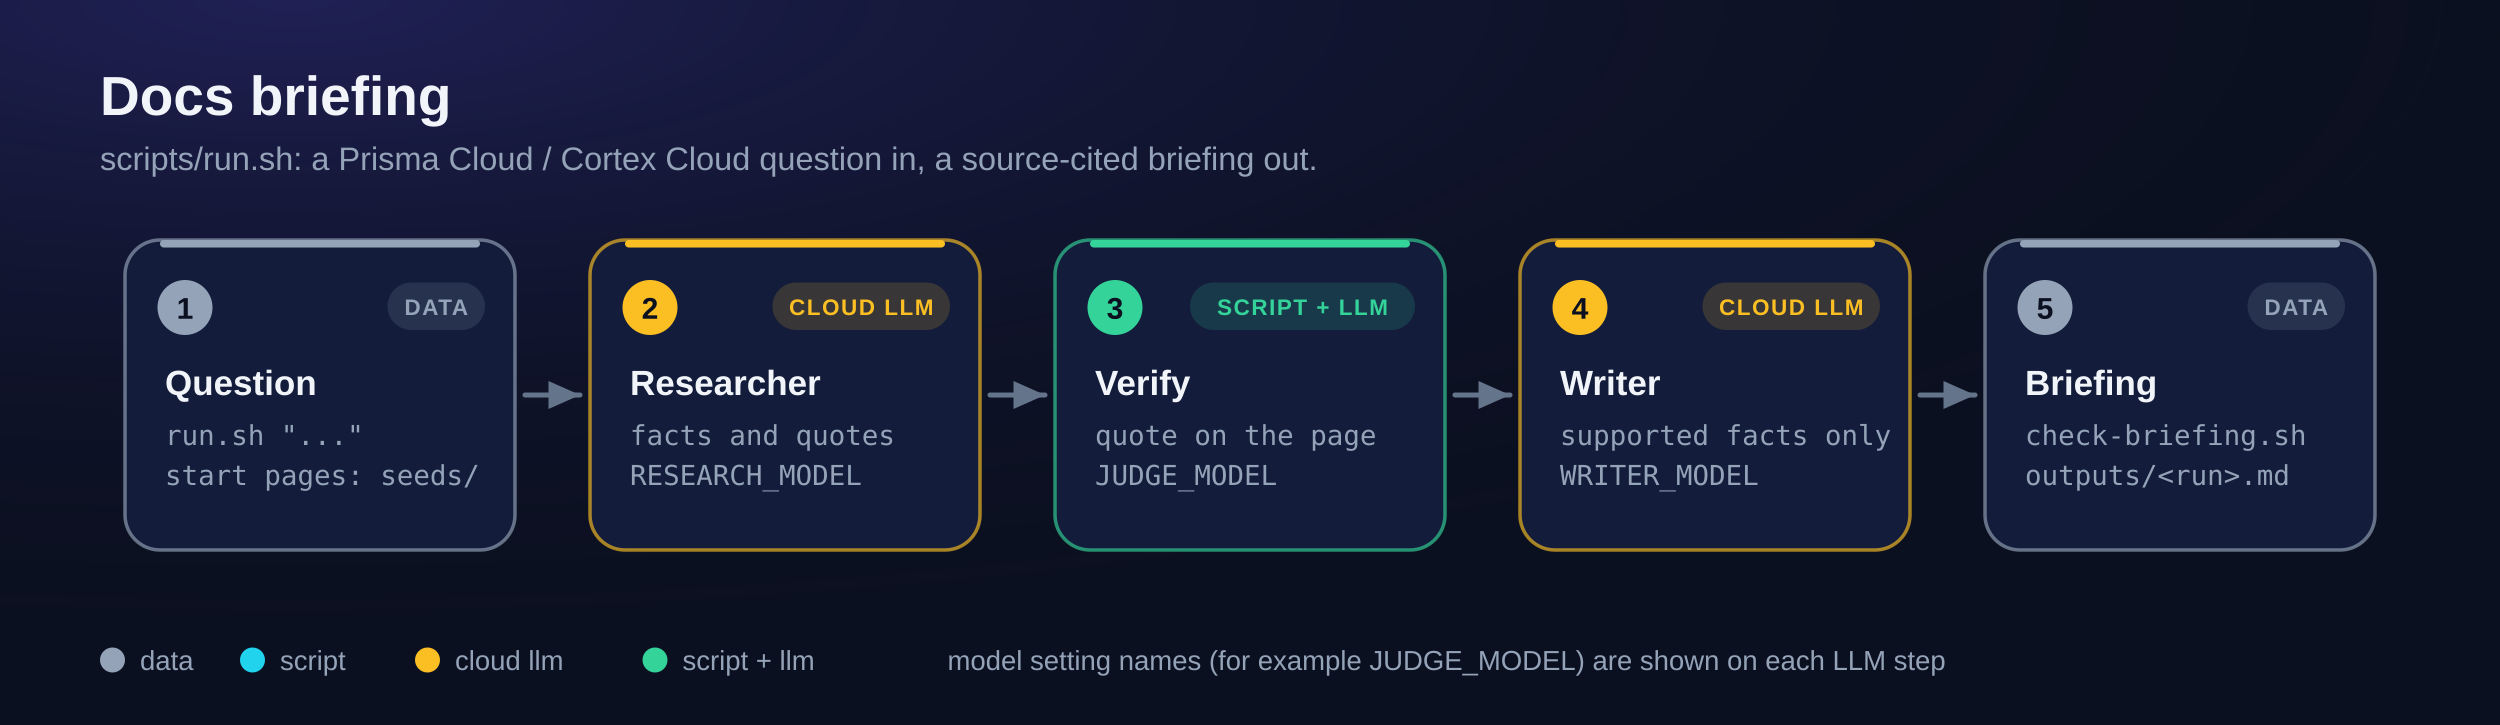
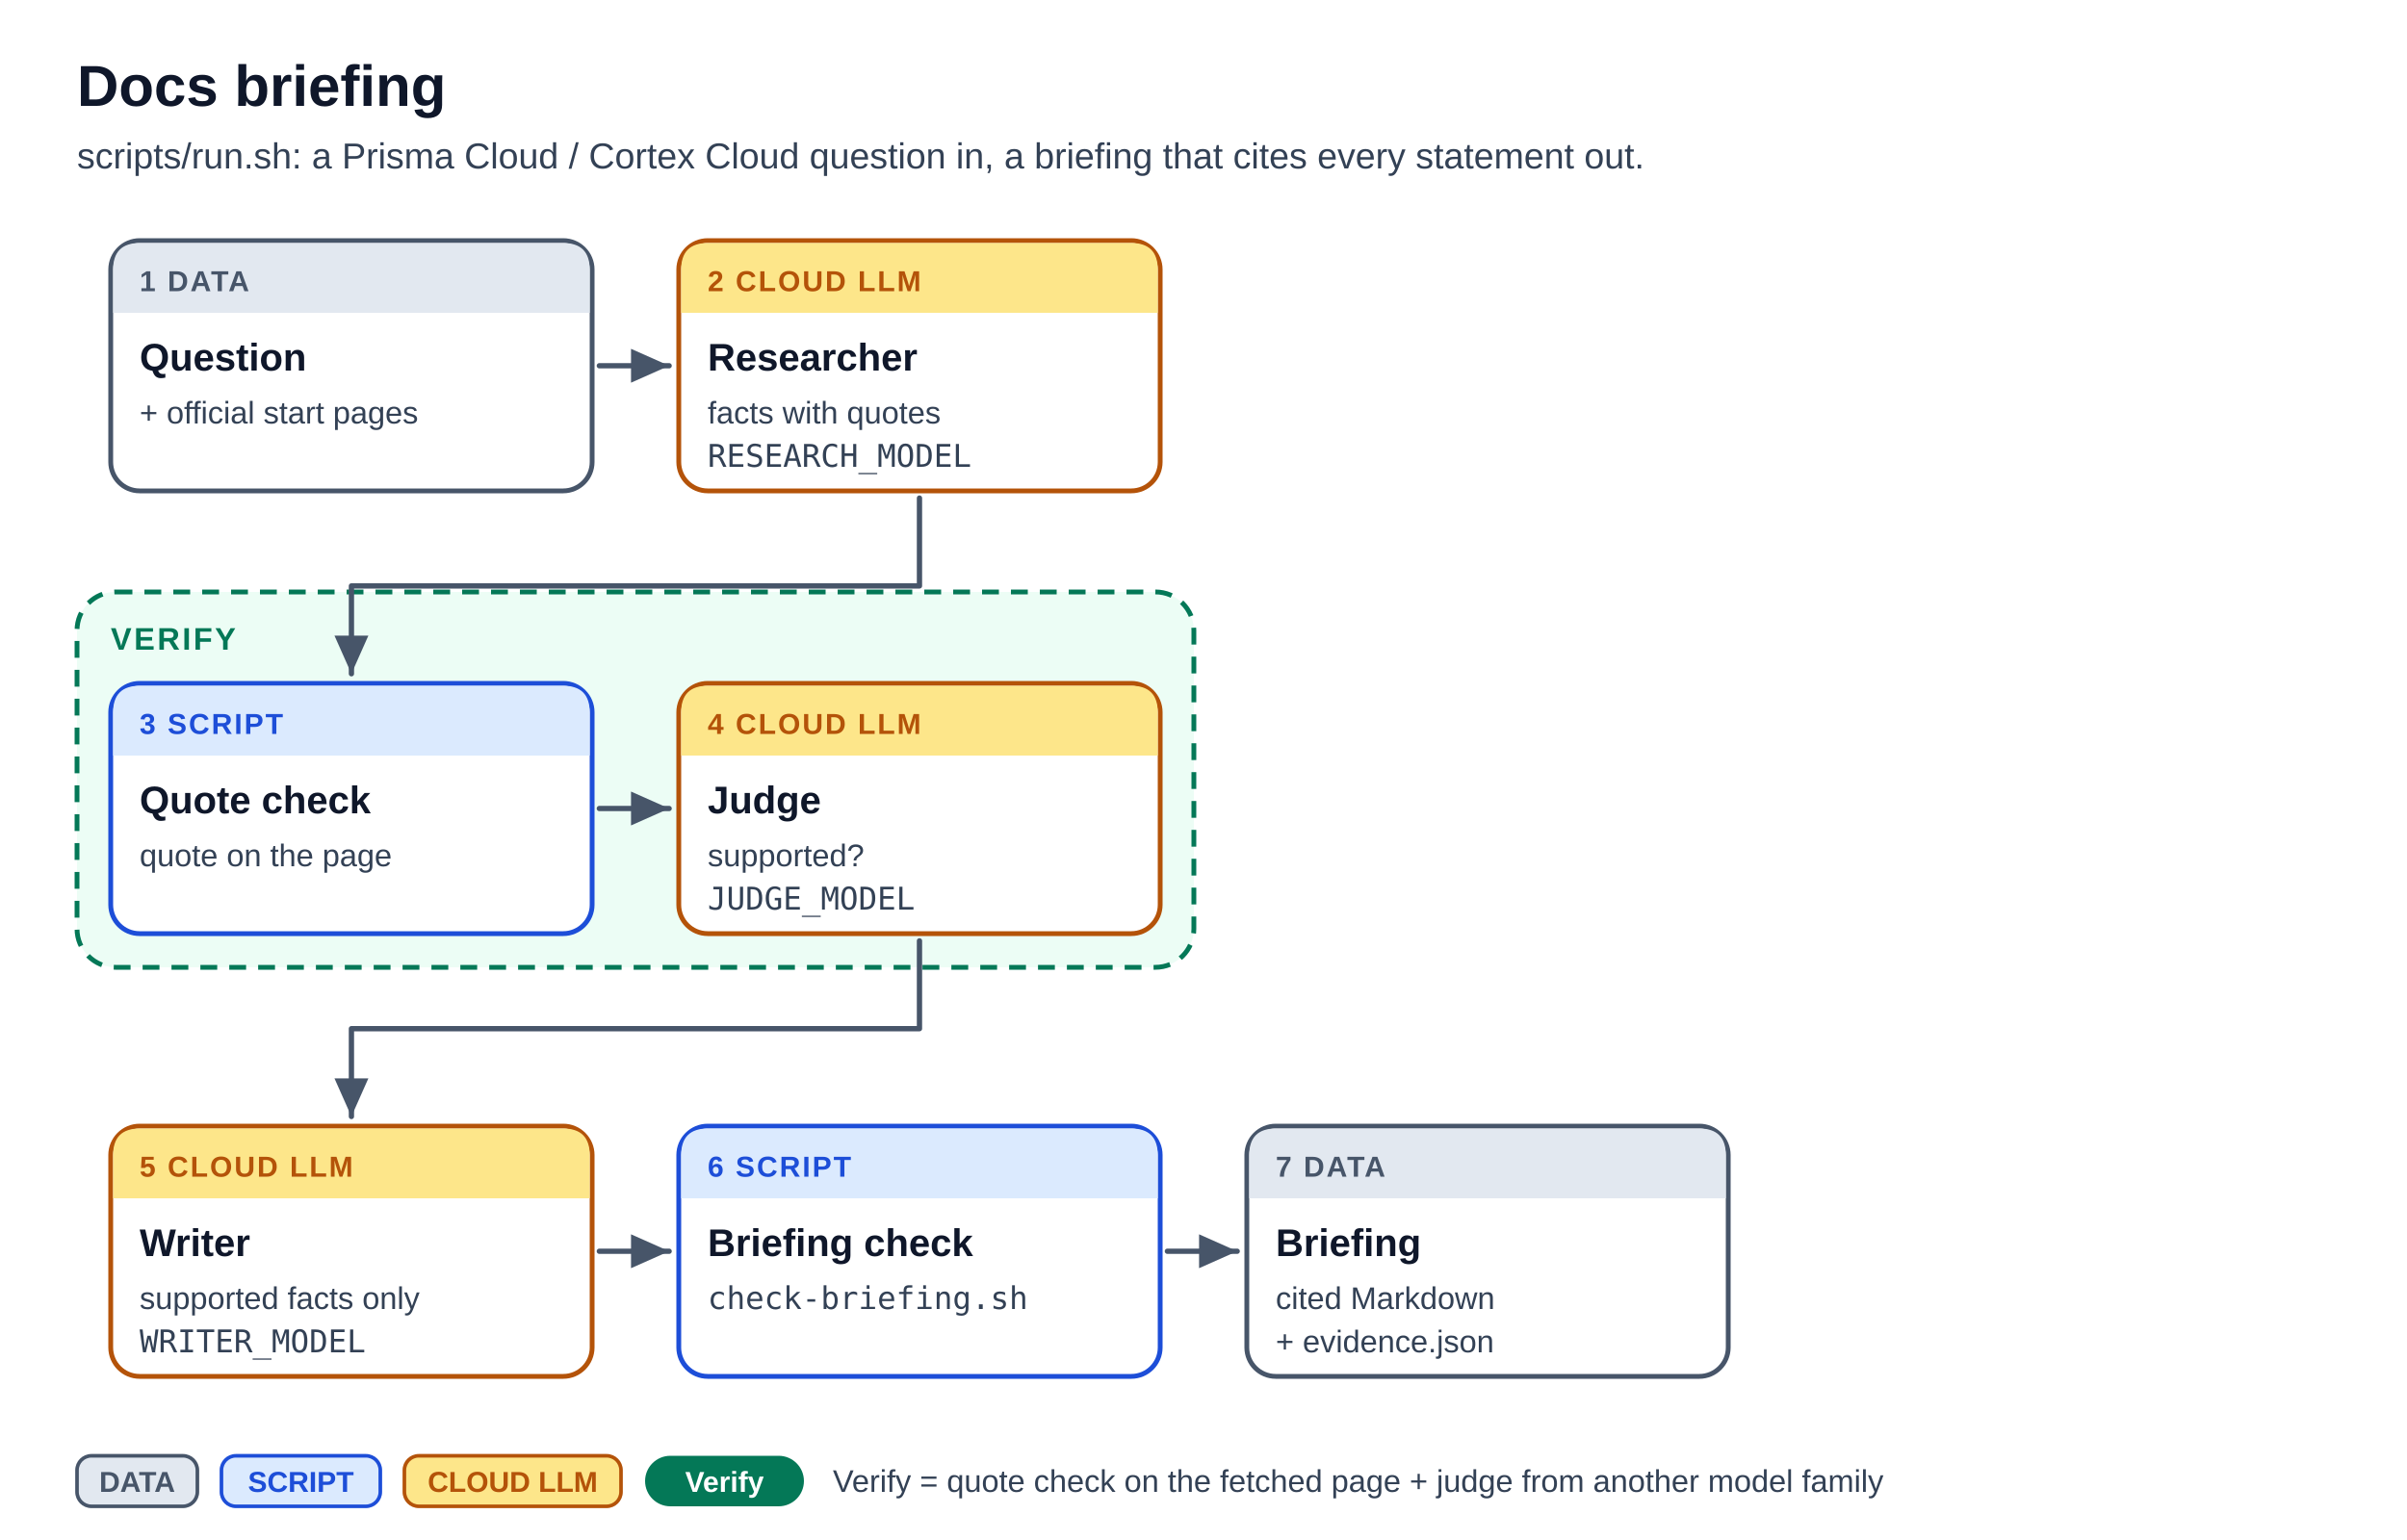
- <svg xmlns="http://www.w3.org/2000/svg" viewBox="0 0 1000 290" width="1000" height="290" role="img">
+ <svg xmlns="http://www.w3.org/2000/svg" viewBox="0 0 1000 640" width="1000" height="640" role="img">
  <defs>
-     <radialGradient id="glow" cx="12%" cy="0%" r="90%">
-       <stop offset="0%" stop-color="#312e81" stop-opacity="0.55" />
-       <stop offset="100%" stop-color="#0b1020" stop-opacity="0" />
-     </radialGradient>
-     <marker id="arrow" viewBox="0 0 10 10" refX="9" refY="5" markerWidth="7" markerHeight="7" orient="auto">
-       <path d="M 0 1 L 9 5 L 0 9 z" fill="#64748b" />
+     <marker id="arrow" viewBox="0 0 10 10" refX="9" refY="5" markerWidth="8" markerHeight="8" orient="auto">
+       <path d="M 0 1 L 9 5 L 0 9 z" fill="#475569" />
    </marker>
  </defs>
-   <rect x="0" y="0" width="1000" height="290" fill="#0b1020" />
-   <rect x="0" y="0" width="1000" height="290" fill="url(#glow)" />
-   <text x="40" y="46" font-family="Arial, Helvetica, sans-serif" font-size="22" font-weight="bold" fill="#f1f5f9">Docs briefing</text>
-   <text x="40" y="68" font-family="Arial, Helvetica, sans-serif" font-size="13" fill="#94a3b8">scripts/run.sh: a Prisma Cloud / Cortex Cloud question in, a source-cited briefing out.</text>
-   <rect x="50" y="96" width="156" height="124" rx="14" ry="14" fill="#131c3a" stroke="#94a3b8" stroke-opacity="0.65" stroke-width="1.4" />
-   <rect x="64" y="96" width="128" height="3" rx="1.5" ry="1.5" fill="#94a3b8" />
-   <circle cx="74" cy="123" r="11" fill="#94a3b8" />
-   <text x="74" y="127.5" text-anchor="middle" font-family="Arial, Helvetica, sans-serif" font-size="12" font-weight="bold" fill="#0b1020">1</text>
-   <rect x="155" y="113" width="39" height="19" rx="9.5" ry="9.5" fill="#94a3b8" fill-opacity="0.16" />
-   <text x="174.5" y="126" text-anchor="middle" font-family="Arial, Helvetica, sans-serif" font-size="9" font-weight="bold" letter-spacing="0.6" fill="#94a3b8">DATA</text>
-   <text x="66" y="158" font-family="Arial, Helvetica, sans-serif" font-size="14" font-weight="bold" fill="#f1f5f9">Question</text>
-   <text x="66" y="178" font-family="Consolas, Menlo, monospace" font-size="11" fill="#94a3b8">run.sh "..."</text>
-   <text x="66" y="194" font-family="Consolas, Menlo, monospace" font-size="11" fill="#94a3b8">start pages: seeds/</text>
-   <rect x="236" y="96" width="156" height="124" rx="14" ry="14" fill="#131c3a" stroke="#fbbf24" stroke-opacity="0.65" stroke-width="1.4" />
-   <rect x="250" y="96" width="128" height="3" rx="1.5" ry="1.5" fill="#fbbf24" />
-   <circle cx="260" cy="123" r="11" fill="#fbbf24" />
-   <text x="260" y="127.5" text-anchor="middle" font-family="Arial, Helvetica, sans-serif" font-size="12" font-weight="bold" fill="#0b1020">2</text>
-   <rect x="309" y="113" width="71" height="19" rx="9.5" ry="9.5" fill="#fbbf24" fill-opacity="0.16" />
-   <text x="344.5" y="126" text-anchor="middle" font-family="Arial, Helvetica, sans-serif" font-size="9" font-weight="bold" letter-spacing="0.6" fill="#fbbf24">CLOUD LLM</text>
-   <text x="252" y="158" font-family="Arial, Helvetica, sans-serif" font-size="14" font-weight="bold" fill="#f1f5f9">Researcher</text>
-   <text x="252" y="178" font-family="Consolas, Menlo, monospace" font-size="11" fill="#94a3b8">facts and quotes</text>
-   <text x="252" y="194" font-family="Consolas, Menlo, monospace" font-size="11" fill="#94a3b8">RESEARCH_MODEL</text>
-   <rect x="422" y="96" width="156" height="124" rx="14" ry="14" fill="#131c3a" stroke="#34d399" stroke-opacity="0.65" stroke-width="1.4" />
-   <rect x="436" y="96" width="128" height="3" rx="1.5" ry="1.5" fill="#34d399" />
-   <circle cx="446" cy="123" r="11" fill="#34d399" />
-   <text x="446" y="127.5" text-anchor="middle" font-family="Arial, Helvetica, sans-serif" font-size="12" font-weight="bold" fill="#0b1020">3</text>
-   <rect x="476" y="113" width="90" height="19" rx="9.5" ry="9.5" fill="#34d399" fill-opacity="0.16" />
-   <text x="521.0" y="126" text-anchor="middle" font-family="Arial, Helvetica, sans-serif" font-size="9" font-weight="bold" letter-spacing="0.6" fill="#34d399">SCRIPT + LLM</text>
-   <text x="438" y="158" font-family="Arial, Helvetica, sans-serif" font-size="14" font-weight="bold" fill="#f1f5f9">Verify</text>
-   <text x="438" y="178" font-family="Consolas, Menlo, monospace" font-size="11" fill="#94a3b8">quote on the page</text>
-   <text x="438" y="194" font-family="Consolas, Menlo, monospace" font-size="11" fill="#94a3b8">JUDGE_MODEL</text>
-   <rect x="608" y="96" width="156" height="124" rx="14" ry="14" fill="#131c3a" stroke="#fbbf24" stroke-opacity="0.65" stroke-width="1.4" />
-   <rect x="622" y="96" width="128" height="3" rx="1.5" ry="1.5" fill="#fbbf24" />
-   <circle cx="632" cy="123" r="11" fill="#fbbf24" />
-   <text x="632" y="127.5" text-anchor="middle" font-family="Arial, Helvetica, sans-serif" font-size="12" font-weight="bold" fill="#0b1020">4</text>
-   <rect x="681" y="113" width="71" height="19" rx="9.5" ry="9.5" fill="#fbbf24" fill-opacity="0.16" />
-   <text x="716.5" y="126" text-anchor="middle" font-family="Arial, Helvetica, sans-serif" font-size="9" font-weight="bold" letter-spacing="0.6" fill="#fbbf24">CLOUD LLM</text>
-   <text x="624" y="158" font-family="Arial, Helvetica, sans-serif" font-size="14" font-weight="bold" fill="#f1f5f9">Writer</text>
-   <text x="624" y="178" font-family="Consolas, Menlo, monospace" font-size="11" fill="#94a3b8">supported facts only</text>
-   <text x="624" y="194" font-family="Consolas, Menlo, monospace" font-size="11" fill="#94a3b8">WRITER_MODEL</text>
-   <rect x="794" y="96" width="156" height="124" rx="14" ry="14" fill="#131c3a" stroke="#94a3b8" stroke-opacity="0.65" stroke-width="1.4" />
-   <rect x="808" y="96" width="128" height="3" rx="1.5" ry="1.5" fill="#94a3b8" />
-   <circle cx="818" cy="123" r="11" fill="#94a3b8" />
-   <text x="818" y="127.5" text-anchor="middle" font-family="Arial, Helvetica, sans-serif" font-size="12" font-weight="bold" fill="#0b1020">5</text>
-   <rect x="899" y="113" width="39" height="19" rx="9.5" ry="9.5" fill="#94a3b8" fill-opacity="0.16" />
-   <text x="918.5" y="126" text-anchor="middle" font-family="Arial, Helvetica, sans-serif" font-size="9" font-weight="bold" letter-spacing="0.6" fill="#94a3b8">DATA</text>
-   <text x="810" y="158" font-family="Arial, Helvetica, sans-serif" font-size="14" font-weight="bold" fill="#f1f5f9">Briefing</text>
-   <text x="810" y="178" font-family="Consolas, Menlo, monospace" font-size="11" fill="#94a3b8">check-briefing.sh</text>
-   <text x="810" y="194" font-family="Consolas, Menlo, monospace" font-size="11" fill="#94a3b8">outputs/&lt;run&gt;.md</text>
-   <path d="M 210 158.0 L 232 158.0" fill="none" stroke="#64748b" stroke-width="2" stroke-linecap="round" marker-end="url(#arrow)" />
-   <path d="M 396 158.0 L 418 158.0" fill="none" stroke="#64748b" stroke-width="2" stroke-linecap="round" marker-end="url(#arrow)" />
-   <path d="M 582 158.0 L 604 158.0" fill="none" stroke="#64748b" stroke-width="2" stroke-linecap="round" marker-end="url(#arrow)" />
-   <path d="M 768 158.0 L 790 158.0" fill="none" stroke="#64748b" stroke-width="2" stroke-linecap="round" marker-end="url(#arrow)" />
-   <circle cx="45" cy="264" r="5" fill="#94a3b8" />
-   <text x="56" y="268" font-family="Arial, Helvetica, sans-serif" font-size="11" fill="#94a3b8">data</text>
-   <circle cx="101" cy="264" r="5" fill="#22d3ee" />
-   <text x="112" y="268" font-family="Arial, Helvetica, sans-serif" font-size="11" fill="#94a3b8">script</text>
-   <circle cx="171" cy="264" r="5" fill="#fbbf24" />
-   <text x="182" y="268" font-family="Arial, Helvetica, sans-serif" font-size="11" fill="#94a3b8">cloud llm</text>
-   <circle cx="262" cy="264" r="5" fill="#34d399" />
-   <text x="273" y="268" font-family="Arial, Helvetica, sans-serif" font-size="11" fill="#94a3b8">script + llm</text>
-   <text x="379" y="268" font-family="Arial, Helvetica, sans-serif" font-size="11" fill="#94a3b8">model setting names (for example JUDGE_MODEL) are shown on each LLM step</text>
+   <rect x="0" y="0" width="1000" height="640" fill="#ffffff" />
+   <text x="32" y="44" font-family="Segoe UI, Arial, Helvetica, sans-serif" font-size="24" font-weight="bold" fill="#0f172a">Docs briefing</text>
+   <text x="32" y="70" font-family="Segoe UI, Arial, Helvetica, sans-serif" font-size="15" fill="#334155">scripts/run.sh: a Prisma Cloud / Cortex Cloud question in, a briefing that cites every statement out.</text>
+   <rect x="32" y="246" width="464" height="156" rx="16" ry="16" fill="#ecfdf5" stroke="#047857" stroke-width="2" stroke-dasharray="7 5" />
+   <text x="46" y="270" font-family="Segoe UI, Arial, Helvetica, sans-serif" font-size="13" font-weight="bold" letter-spacing="1" fill="#047857">VERIFY</text>
+   <rect x="46" y="100" width="200" height="104" rx="12" ry="12" fill="#ffffff" stroke="#475569" stroke-width="2" />
+   <path d="M 58 101 H 234 Q 245 101 245 112 V 130 H 47 V 112 Q 47 101 58 101 Z" fill="#e2e8f0" />
+   <text x="58" y="121" font-family="Segoe UI, Arial, Helvetica, sans-serif" font-size="12" font-weight="bold" letter-spacing="0.8" fill="#475569">1  DATA</text>
+   <text x="58" y="154" font-family="Segoe UI, Arial, Helvetica, sans-serif" font-size="16" font-weight="bold" fill="#0f172a">Question</text>
+   <text x="58" y="176" font-family="Segoe UI, Arial, Helvetica, sans-serif" font-size="13" fill="#334155">+ official start pages</text>
+   <rect x="282" y="100" width="200" height="104" rx="12" ry="12" fill="#ffffff" stroke="#b45309" stroke-width="2" />
+   <path d="M 294 101 H 470 Q 481 101 481 112 V 130 H 283 V 112 Q 283 101 294 101 Z" fill="#fde68a" />
+   <text x="294" y="121" font-family="Segoe UI, Arial, Helvetica, sans-serif" font-size="12" font-weight="bold" letter-spacing="0.8" fill="#b45309">2  CLOUD LLM</text>
+   <text x="294" y="154" font-family="Segoe UI, Arial, Helvetica, sans-serif" font-size="16" font-weight="bold" fill="#0f172a">Researcher</text>
+   <text x="294" y="176" font-family="Segoe UI, Arial, Helvetica, sans-serif" font-size="13" fill="#334155">facts with quotes</text>
+   <text x="294" y="194" font-family="Consolas, Menlo, monospace" font-size="13" fill="#334155">RESEARCH_MODEL</text>
+   <path d="M 249.0 152.0 C 264.0 152.0, 264.0 152.0, 278.0 152.0" fill="none" stroke="#475569" stroke-width="2.2" stroke-linecap="round" marker-end="url(#arrow)" />
+   <rect x="46" y="284" width="200" height="104" rx="12" ry="12" fill="#ffffff" stroke="#1d4ed8" stroke-width="2" />
+   <path d="M 58 285 H 234 Q 245 285 245 296 V 314 H 47 V 296 Q 47 285 58 285 Z" fill="#dbeafe" />
+   <text x="58" y="305" font-family="Segoe UI, Arial, Helvetica, sans-serif" font-size="12" font-weight="bold" letter-spacing="0.8" fill="#1d4ed8">3  SCRIPT</text>
+   <text x="58" y="338" font-family="Segoe UI, Arial, Helvetica, sans-serif" font-size="16" font-weight="bold" fill="#0f172a">Quote check</text>
+   <text x="58" y="360" font-family="Segoe UI, Arial, Helvetica, sans-serif" font-size="13" fill="#334155">quote on the page</text>
+   <rect x="282" y="284" width="200" height="104" rx="12" ry="12" fill="#ffffff" stroke="#b45309" stroke-width="2" />
+   <path d="M 294 285 H 470 Q 481 285 481 296 V 314 H 283 V 296 Q 283 285 294 285 Z" fill="#fde68a" />
+   <text x="294" y="305" font-family="Segoe UI, Arial, Helvetica, sans-serif" font-size="12" font-weight="bold" letter-spacing="0.8" fill="#b45309">4  CLOUD LLM</text>
+   <text x="294" y="338" font-family="Segoe UI, Arial, Helvetica, sans-serif" font-size="16" font-weight="bold" fill="#0f172a">Judge</text>
+   <text x="294" y="360" font-family="Segoe UI, Arial, Helvetica, sans-serif" font-size="13" fill="#334155">supported?</text>
+   <text x="294" y="378" font-family="Consolas, Menlo, monospace" font-size="13" fill="#334155">JUDGE_MODEL</text>
+   <path d="M 249.0 336.0 C 264.0 336.0, 264.0 336.0, 278.0 336.0" fill="none" stroke="#475569" stroke-width="2.2" stroke-linecap="round" marker-end="url(#arrow)" />
+   <rect x="46" y="468" width="200" height="104" rx="12" ry="12" fill="#ffffff" stroke="#b45309" stroke-width="2" />
+   <path d="M 58 469 H 234 Q 245 469 245 480 V 498 H 47 V 480 Q 47 469 58 469 Z" fill="#fde68a" />
+   <text x="58" y="489" font-family="Segoe UI, Arial, Helvetica, sans-serif" font-size="12" font-weight="bold" letter-spacing="0.8" fill="#b45309">5  CLOUD LLM</text>
+   <text x="58" y="522" font-family="Segoe UI, Arial, Helvetica, sans-serif" font-size="16" font-weight="bold" fill="#0f172a">Writer</text>
+   <text x="58" y="544" font-family="Segoe UI, Arial, Helvetica, sans-serif" font-size="13" fill="#334155">supported facts only</text>
+   <text x="58" y="562" font-family="Consolas, Menlo, monospace" font-size="13" fill="#334155">WRITER_MODEL</text>
+   <rect x="282" y="468" width="200" height="104" rx="12" ry="12" fill="#ffffff" stroke="#1d4ed8" stroke-width="2" />
+   <path d="M 294 469 H 470 Q 481 469 481 480 V 498 H 283 V 480 Q 283 469 294 469 Z" fill="#dbeafe" />
+   <text x="294" y="489" font-family="Segoe UI, Arial, Helvetica, sans-serif" font-size="12" font-weight="bold" letter-spacing="0.8" fill="#1d4ed8">6  SCRIPT</text>
+   <text x="294" y="522" font-family="Segoe UI, Arial, Helvetica, sans-serif" font-size="16" font-weight="bold" fill="#0f172a">Briefing check</text>
+   <text x="294" y="544" font-family="Consolas, Menlo, monospace" font-size="13" fill="#334155">check-briefing.sh</text>
+   <rect x="518" y="468" width="200" height="104" rx="12" ry="12" fill="#ffffff" stroke="#475569" stroke-width="2" />
+   <path d="M 530 469 H 706 Q 717 469 717 480 V 498 H 519 V 480 Q 519 469 530 469 Z" fill="#e2e8f0" />
+   <text x="530" y="489" font-family="Segoe UI, Arial, Helvetica, sans-serif" font-size="12" font-weight="bold" letter-spacing="0.8" fill="#475569">7  DATA</text>
+   <text x="530" y="522" font-family="Segoe UI, Arial, Helvetica, sans-serif" font-size="16" font-weight="bold" fill="#0f172a">Briefing</text>
+   <text x="530" y="544" font-family="Segoe UI, Arial, Helvetica, sans-serif" font-size="13" fill="#334155">cited Markdown</text>
+   <text x="530" y="562" font-family="Segoe UI, Arial, Helvetica, sans-serif" font-size="13" fill="#334155">+ evidence.json</text>
+   <path d="M 249.0 520.0 C 264.0 520.0, 264.0 520.0, 278.0 520.0" fill="none" stroke="#475569" stroke-width="2.2" stroke-linecap="round" marker-end="url(#arrow)" />
+   <path d="M 485.0 520.0 C 500.0 520.0, 500.0 520.0, 514.0 520.0" fill="none" stroke="#475569" stroke-width="2.2" stroke-linecap="round" marker-end="url(#arrow)" />
+   <path d="M 382.0 207.0 V 243.5 H 146.0 V 280.0" fill="none" stroke="#475569" stroke-width="2.2" stroke-linecap="round" stroke-linejoin="round" marker-end="url(#arrow)" />
+   <path d="M 382.0 391.0 V 427.5 H 146.0 V 464.0" fill="none" stroke="#475569" stroke-width="2.2" stroke-linecap="round" stroke-linejoin="round" marker-end="url(#arrow)" />
+   <rect x="32" y="605" width="50" height="21" rx="6" ry="6" fill="#e2e8f0" stroke="#475569" stroke-width="1.5" />
+   <text x="57.0" y="620" text-anchor="middle" font-family="Segoe UI, Arial, Helvetica, sans-serif" font-size="12" font-weight="bold" fill="#475569">DATA</text>
+   <rect x="92" y="605" width="66" height="21" rx="6" ry="6" fill="#dbeafe" stroke="#1d4ed8" stroke-width="1.5" />
+   <text x="125.0" y="620" text-anchor="middle" font-family="Segoe UI, Arial, Helvetica, sans-serif" font-size="12" font-weight="bold" fill="#1d4ed8">SCRIPT</text>
+   <rect x="168" y="605" width="90" height="21" rx="6" ry="6" fill="#fde68a" stroke="#b45309" stroke-width="1.5" />
+   <text x="213.0" y="620" text-anchor="middle" font-family="Segoe UI, Arial, Helvetica, sans-serif" font-size="12" font-weight="bold" fill="#b45309">CLOUD LLM</text>
+   <rect x="268" y="605" width="66" height="21" rx="10.5" ry="10.5" fill="#047857" />
+   <text x="301" y="620" text-anchor="middle" font-family="Segoe UI, Arial, Helvetica, sans-serif" font-size="12" font-weight="bold" fill="#ffffff">Verify</text>
+   <text x="346" y="620" font-family="Segoe UI, Arial, Helvetica, sans-serif" font-size="13" fill="#334155">Verify = quote check on the fetched page + judge from another model family</text>
</svg>
